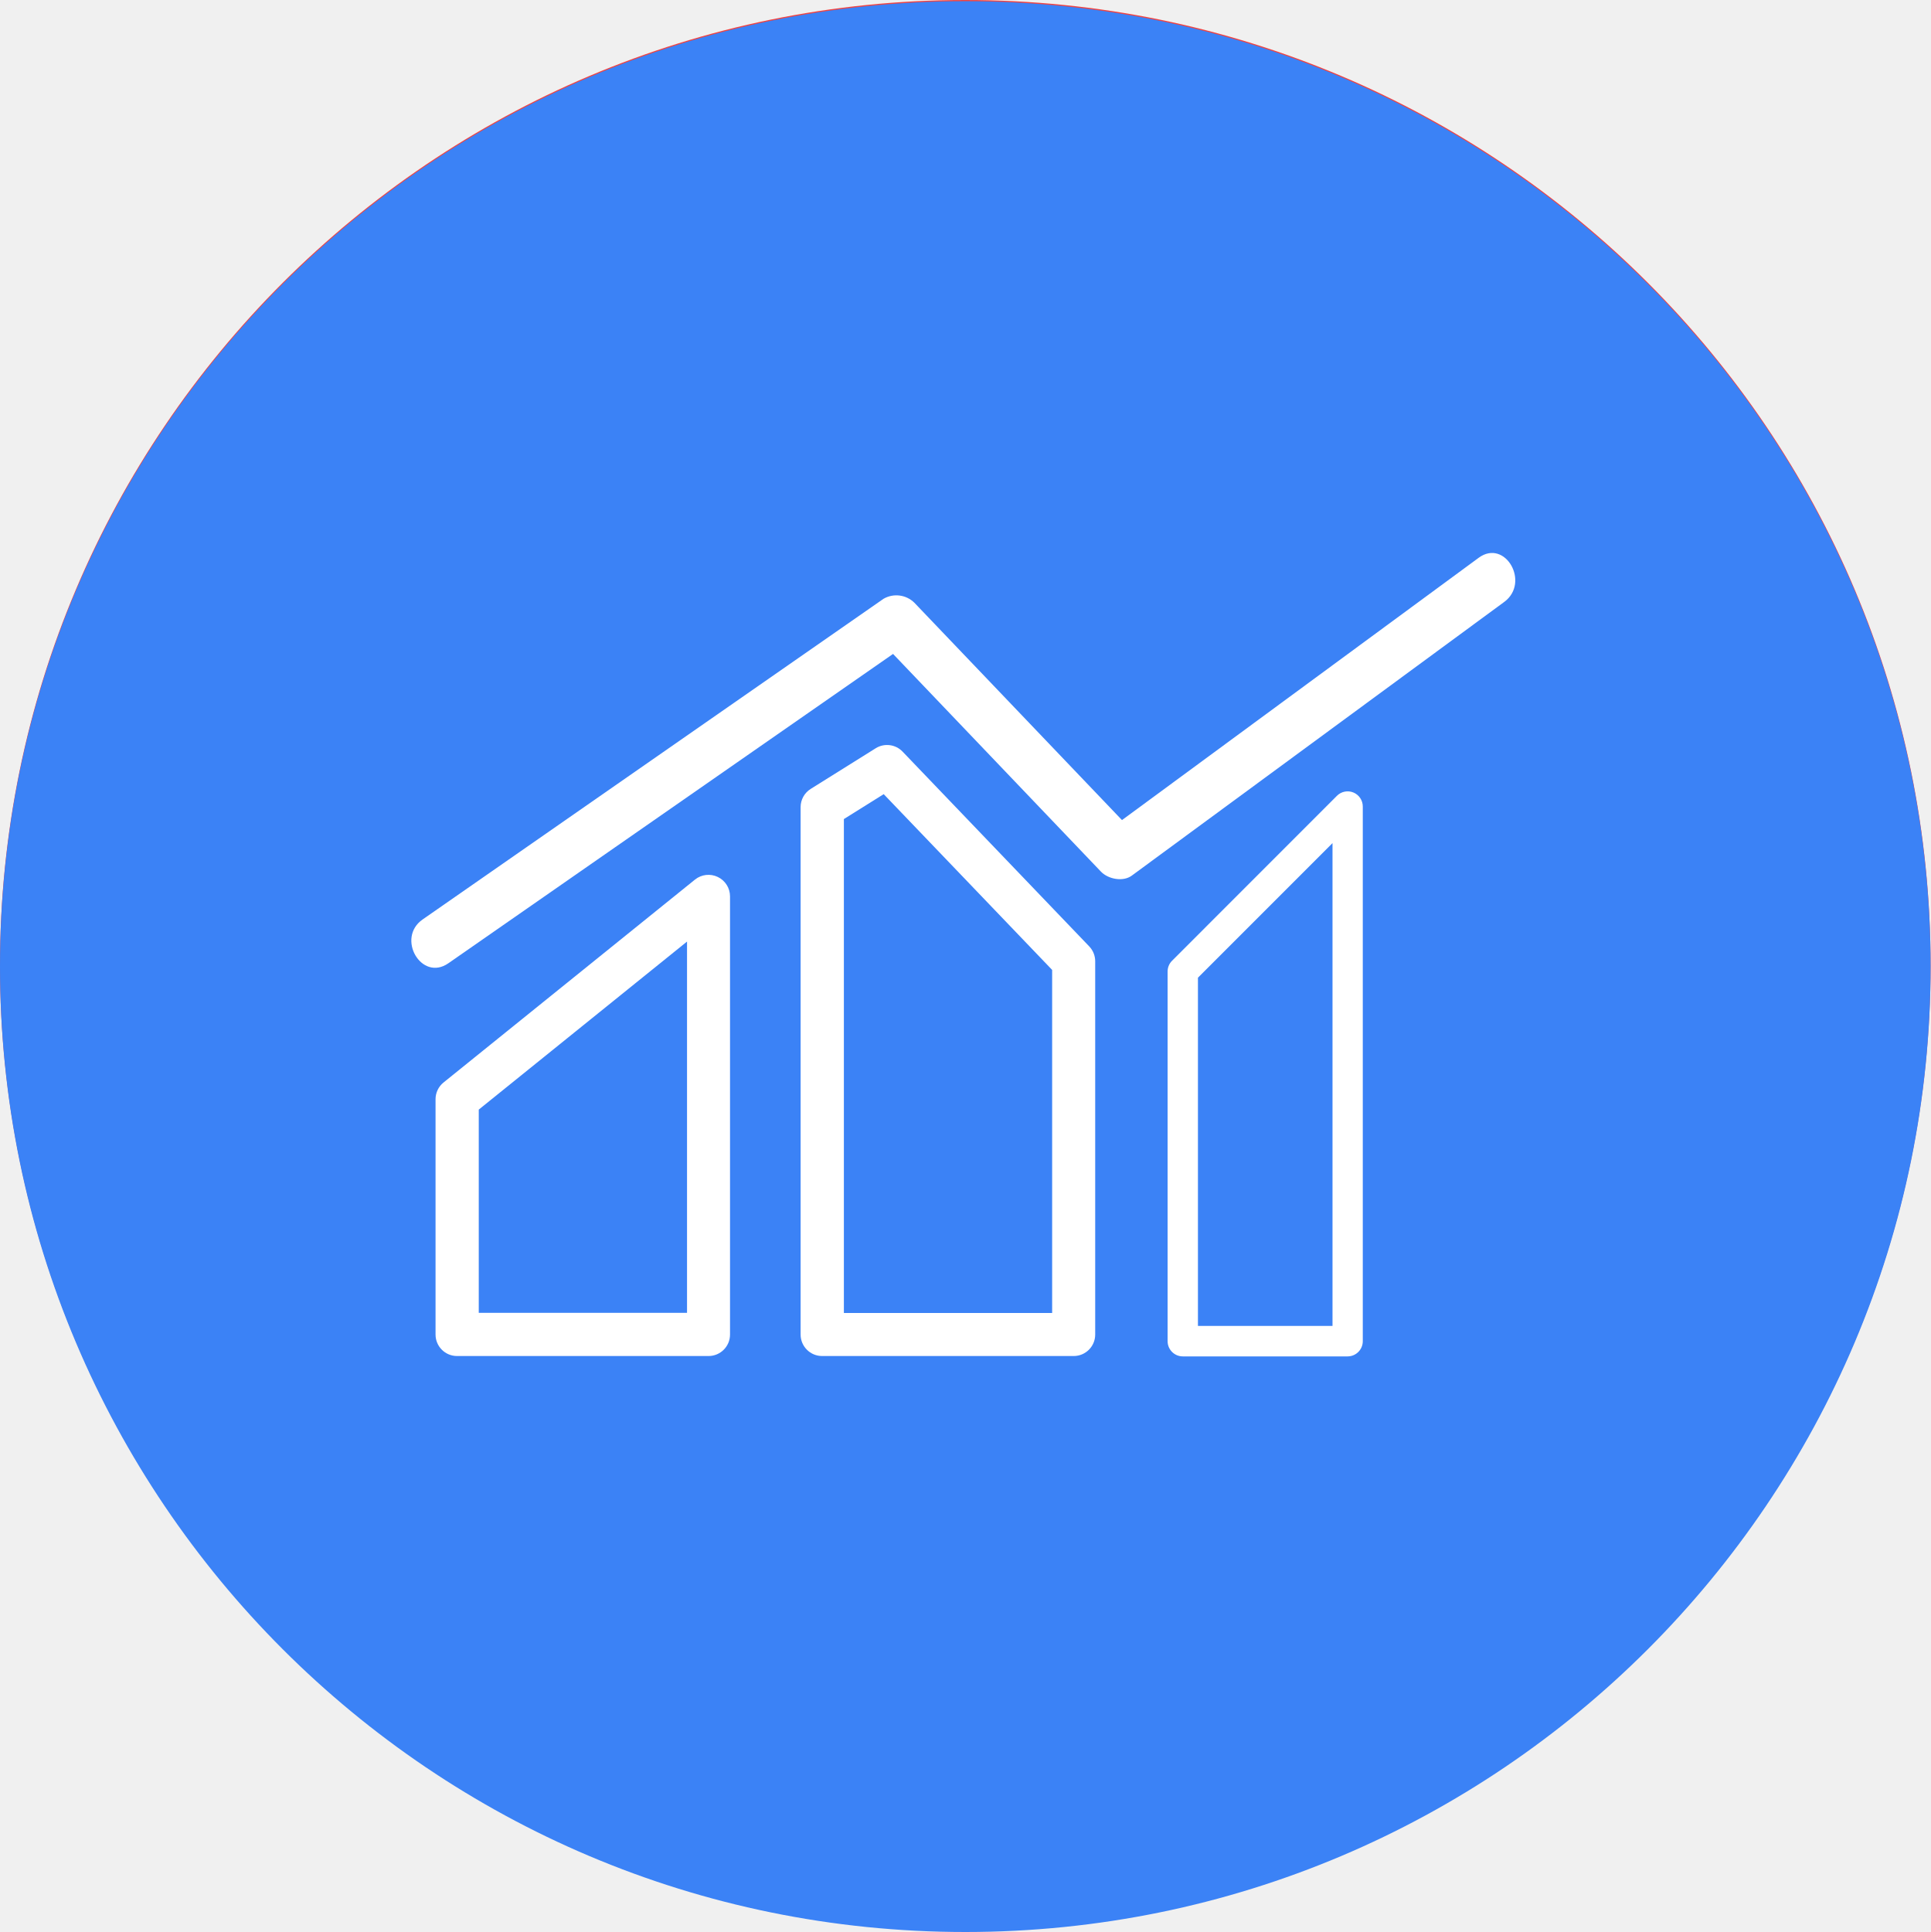
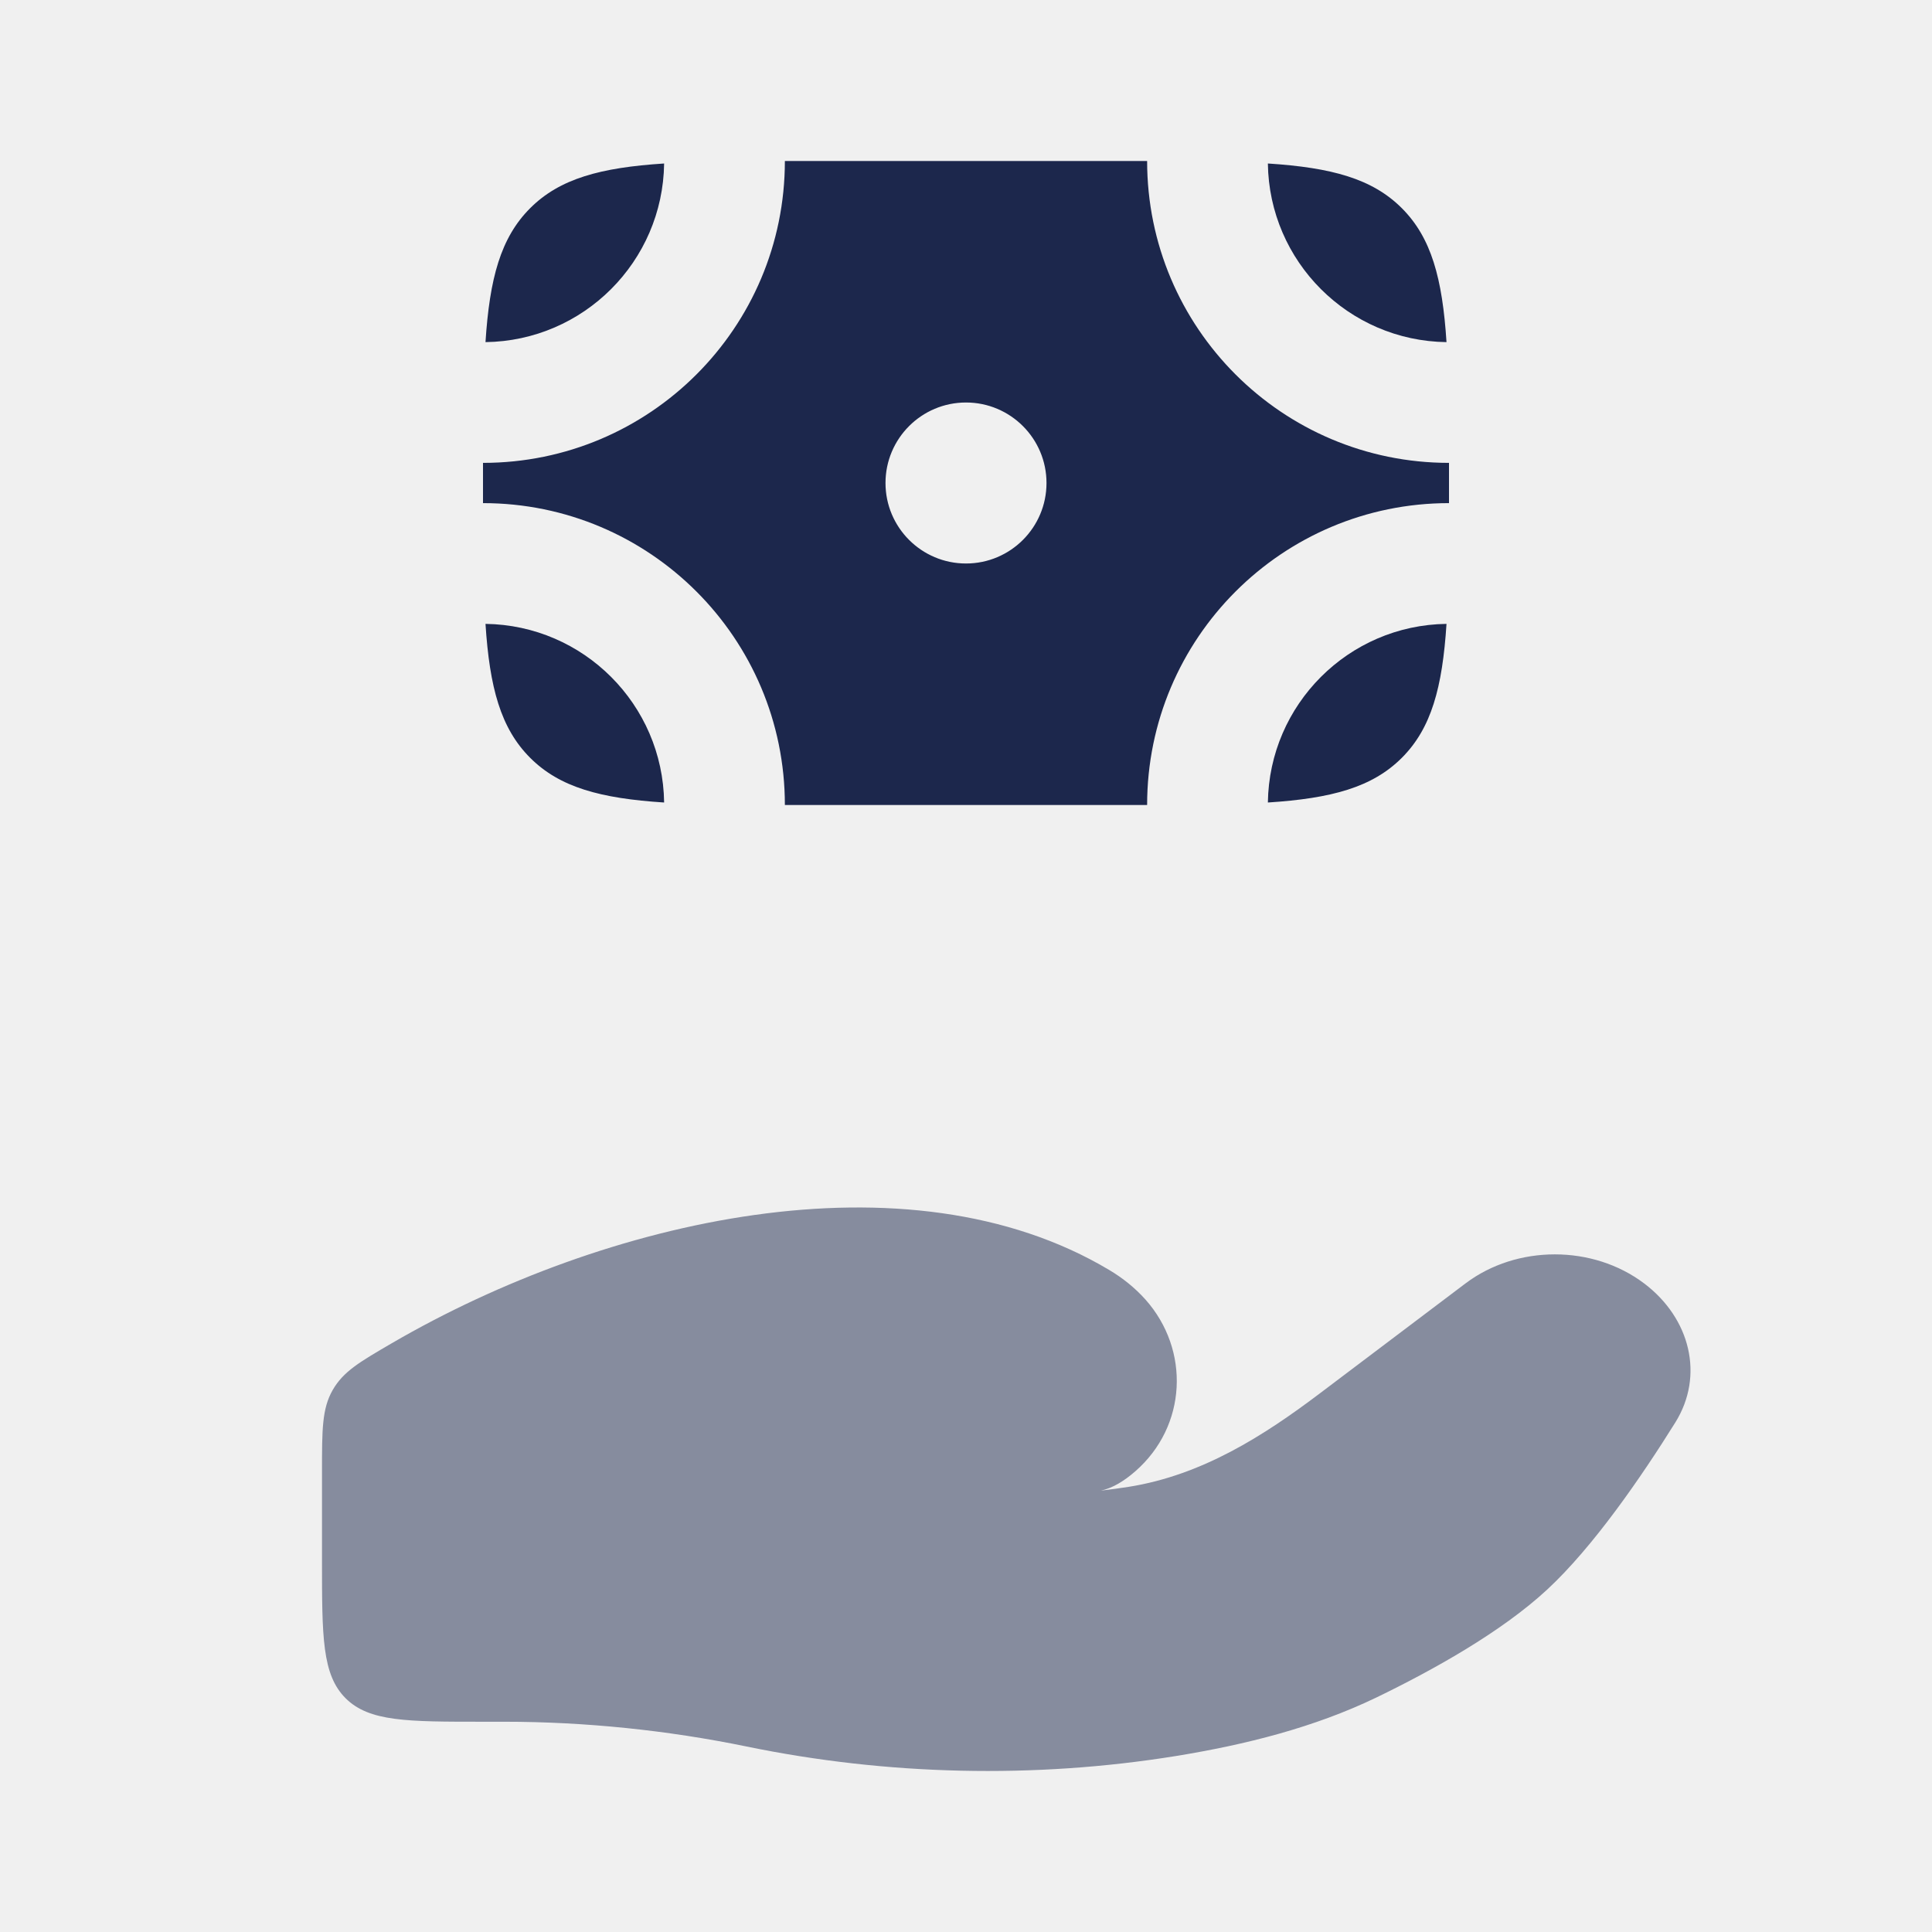
- <svg xmlns="http://www.w3.org/2000/svg" id="Capa_1" data-name="Capa 1" viewBox="0 0 359.65 359.88">
-   <defs>
-     <style>.cls-1{fill:#ef4444;}.cls-2{fill:#fff;}.cls-3{fill:#3b82f6;}</style>
-   </defs>
-   <circle class="cls-1" cx="179.83" cy="179.83" r="179.83" />
-   <path class="cls-2" d="M275.84,169.74H230.26V124.16a4.73,4.73,0,0,0-4.73-4.73H174.47a4.73,4.73,0,0,0-4.73,4.73v45.58H124.16a4.73,4.73,0,0,0-4.73,4.73v51.06a4.73,4.73,0,0,0,4.73,4.73h45.58v45.57a4.74,4.74,0,0,0,4.73,4.74h51.06a4.73,4.73,0,0,0,4.73-4.74V230.26h45.58a4.73,4.73,0,0,0,4.73-4.73V174.47A4.73,4.73,0,0,0,275.84,169.74Z" transform="translate(-20.17 -20.17)" />
-   <circle class="cls-3" cx="179.83" cy="180.05" r="179.83" />
-   <path class="cls-2" d="M149.66,184,102.81,221.8a4,4,0,0,0-1.5,3.13v43.83a4,4,0,0,0,4,4h46.86a4,4,0,0,0,4-4V187.15a4,4,0,0,0-2.29-3.63A4,4,0,0,0,149.66,184Zm-1.5,80.72h-38.8V226.86l38.8-31.3Z" transform="translate(-20.17 -20.17)" />
-   <path class="cls-2" d="M183.31,159.55l-12.09,7.56a4,4,0,0,0-1.9,3.41v98.24a4,4,0,0,0,4,4H220.2a4,4,0,0,0,4-4V199.24a4,4,0,0,0-1.12-2.79l-34.76-36.27A4,4,0,0,0,183.31,159.55Zm32.87,105.19h-38.8v-92l7.42-4.64,31.38,32.74Z" transform="translate(-20.17 -20.17)" />
-   <path class="cls-2" d="M269.23,168.41l-30.71,30.72a2.81,2.81,0,0,0-.83,2V270a2.83,2.83,0,0,0,2.83,2.83h30.71a2.83,2.83,0,0,0,2.82-2.83V170.41a2.82,2.82,0,0,0-4.82-2Zm-.82,98.74H243.34V202.29l25.07-25.07Z" transform="translate(-20.17 -20.17)" />
-   <path class="cls-2" d="M295.64,124.07l-66.45,48.86-38.68-40.49a4.78,4.78,0,0,0-5.73-.74L98.92,191.43c-5,3.45-.24,11.66,4.78,8.17q41.42-28.82,82.84-57.62l38.74,40.56c1.32,1.38,4.09,1.94,5.73.74q34.71-25.51,69.41-51C305.28,128.67,300.56,120.46,295.64,124.07Z" transform="translate(-20.17 -20.17)" />
+ <svg xmlns="http://www.w3.org/2000/svg" width="800px" height="800px" viewBox="0 0 24 24" fill="none">
+   <path opacity="0.5" d="M6.26 21.388H6C5.057 21.388 4.586 21.388 4.293 21.096C4 20.803 4 20.331 4 19.388V18.276C4 17.758 4 17.499 4.133 17.267C4.266 17.036 4.467 16.919 4.869 16.685C7.515 15.146 11.271 14.28 13.779 15.776C13.947 15.876 14.099 15.998 14.229 16.143C14.787 16.77 14.746 17.716 14.103 18.277C13.967 18.396 13.822 18.486 13.676 18.517C13.796 18.503 13.911 18.487 14.021 18.47C14.932 18.325 15.697 17.837 16.397 17.308L18.205 15.943C18.842 15.462 19.787 15.462 20.424 15.943C20.998 16.376 21.174 17.089 20.811 17.671C20.388 18.349 19.792 19.216 19.22 19.746C18.647 20.277 17.794 20.75 17.098 21.087C16.326 21.459 15.474 21.673 14.607 21.814C12.849 22.098 11.017 22.055 9.276 21.696C8.293 21.494 7.271 21.388 6.26 21.388Z" fill="#1C274C" />
+   <path d="M6.586 2.586C6.219 2.953 6.082 3.459 6.031 4.25C7.249 4.234 8.234 3.249 8.25 2.031C7.459 2.082 6.953 2.219 6.586 2.586Z" fill="#1C274C" />
+   <path d="M17.414 2.586C17.047 2.219 16.541 2.082 15.75 2.031C15.766 3.249 16.751 4.234 17.969 4.25C17.918 3.459 17.781 2.953 17.414 2.586Z" fill="#1C274C" />
+   <path d="M17.414 9.414C17.047 9.781 16.541 9.918 15.75 9.969C15.767 8.751 16.751 7.766 17.969 7.75C17.918 8.541 17.781 9.047 17.414 9.414Z" fill="#1C274C" />
+   <path d="M6.586 9.414C6.953 9.781 7.459 9.918 8.25 9.969C8.234 8.751 7.249 7.766 6.031 7.75C6.082 8.541 6.219 9.047 6.586 9.414Z" fill="#1C274C" />
+   <path fill-rule="evenodd" clip-rule="evenodd" d="M6 5.75C8.071 5.75 9.75 4.071 9.75 2H14.25C14.25 4.071 15.929 5.75 18 5.75V6.25C15.929 6.25 14.25 7.929 14.25 10H9.75C9.75 7.929 8.071 6.25 6 6.25V5.75ZM12 7C12.552 7 13 6.552 13 6C13 5.448 12.552 5 12 5C11.448 5 11 5.448 11 6C11 6.552 11.448 7 12 7Z" fill="#1C274C" />
</svg>
